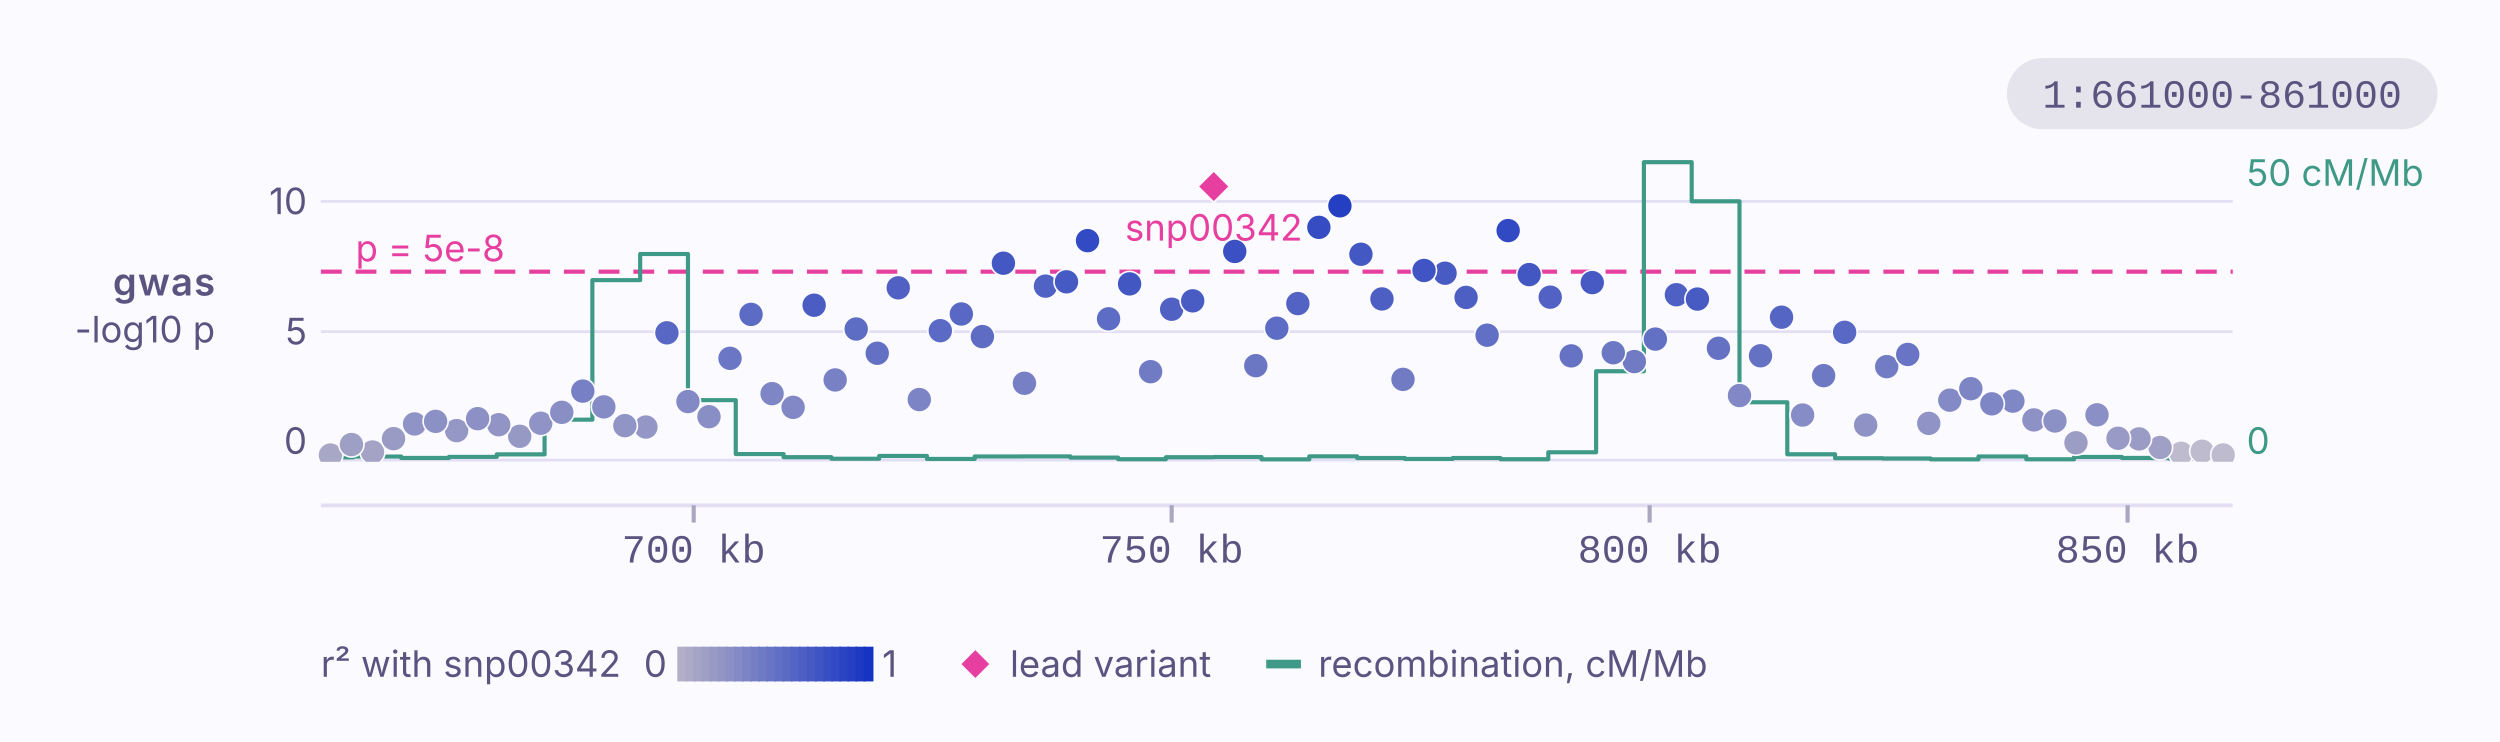
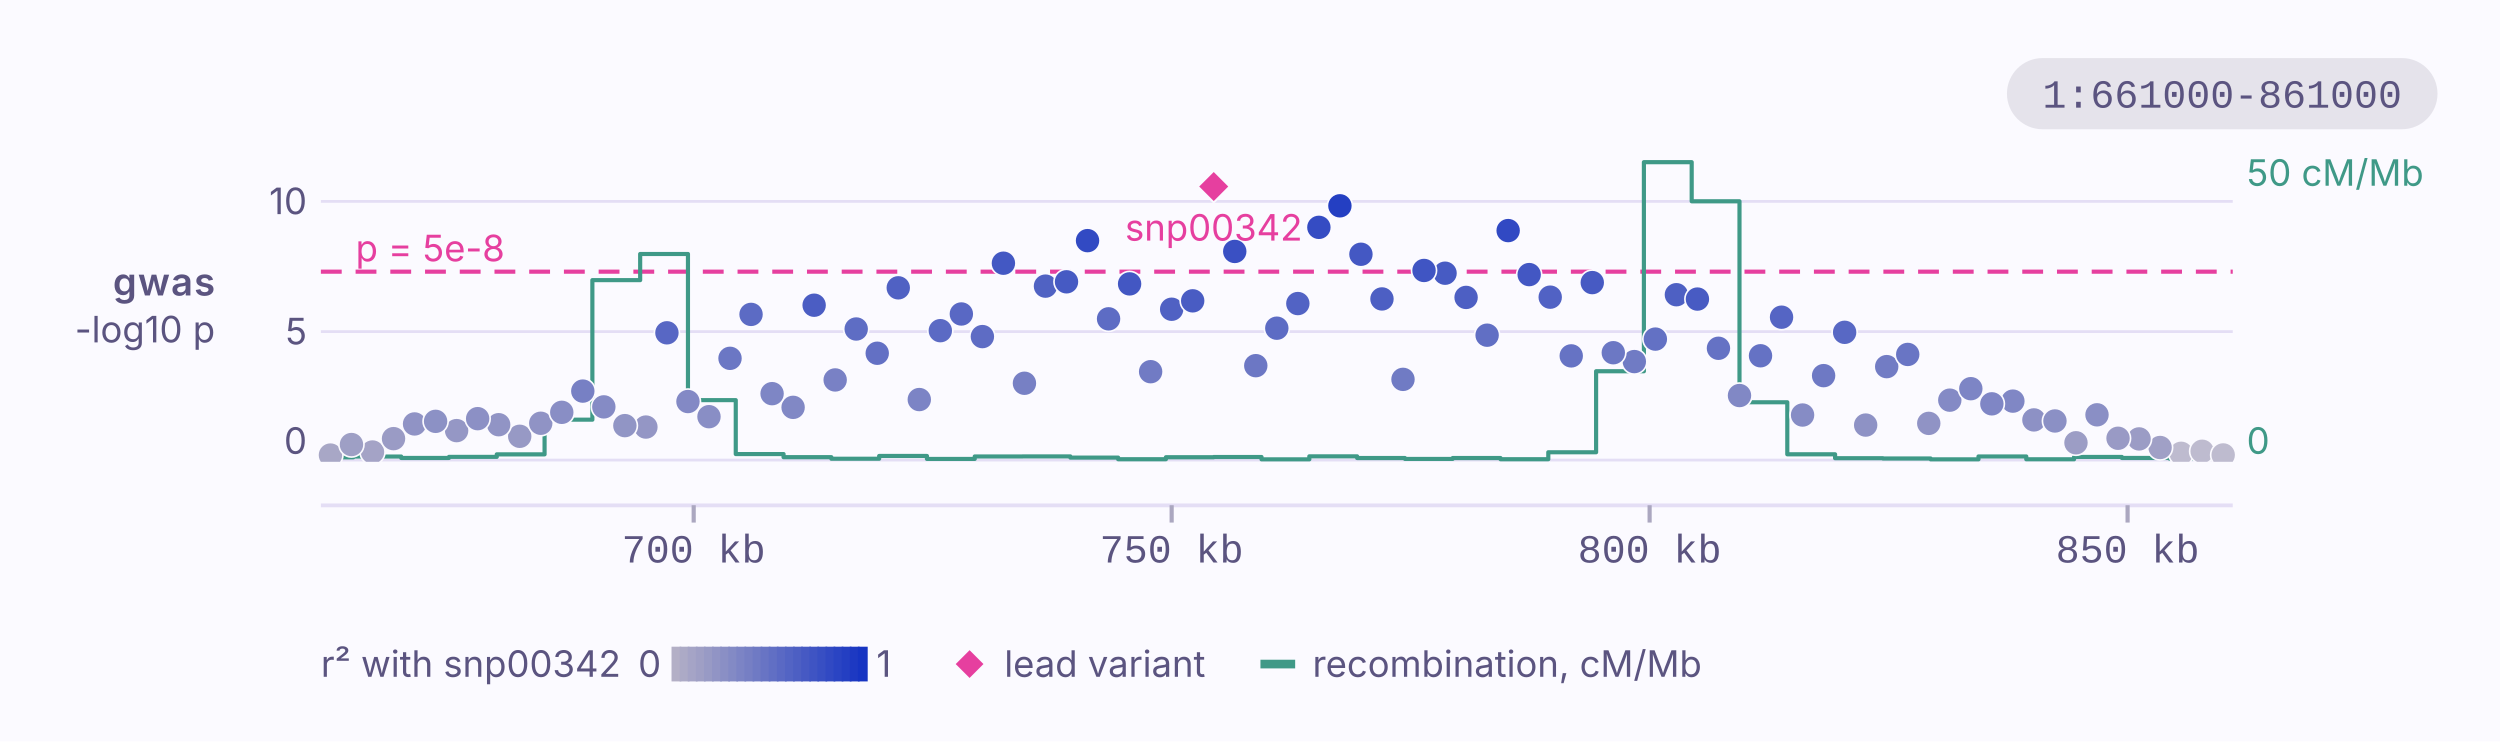
<svg xmlns="http://www.w3.org/2000/svg" width="720" height="213.5" viewBox="0 0 720 213.5" font-family="Inter, Liberation Sans, Arial, Helvetica, sans-serif" role="img" aria-labelledby="karyon-title karyon-desc">
  <defs>
    <clipPath id="karyon-clip-0">
      <rect x="71.947" y="43" width="630.053" height="90" />
    </clipPath>
    <clipPath id="karyon-clip-1">
      <rect x="92.411" y="145" width="550.622" height="26" />
    </clipPath>
    <clipPath id="karyon-clip-2">
      <rect x="92.411" y="183" width="550.622" height="16.5" />
    </clipPath>
  </defs>
  <rect x="0" y="0" width="720" height="213.5" fill="#fbfaff" />
  <rect x="578" y="16.725" width="124" height="20.5" rx="10.25" fill="#e5e3eb" />
  <text x="640" y="31" fill="#5b5480" font-size="11.5" text-anchor="middle" font-family="JetBrains Mono, Liberation Mono, Menlo, Consolas, monospace">1:661000-861000</text>
  <text x="61.947" y="98.6" fill="#5b5480" font-size="10.5" text-anchor="end">-log10 p</text>
  <text x="61.947" y="85.1" fill="#5b5480" font-size="11" text-anchor="end" font-weight="600" letter-spacing="0.03em">gwas</text>
  <g clip-path="url(#karyon-clip-0)">
    <line x1="92.411" y1="132.5" x2="643.033" y2="132.5" stroke="#e4def5" stroke-width="0.8" />
    <line x1="92.411" y1="95.5" x2="643.033" y2="95.5" stroke="#e4def5" stroke-width="0.8" />
    <line x1="92.411" y1="58" x2="643.033" y2="58" stroke="#e4def5" stroke-width="0.8" />
    <line x1="92.411" y1="78.242" x2="643.033" y2="78.242" stroke="#e63f9f" stroke-width="1.2" stroke-dasharray="6 4" />
    <polyline points="92.411,131.702 101.774,131.702 101.774,131.477 115.54,131.477 115.54,131.892 129.305,131.892 129.305,131.581 143.071,131.581 143.071,130.854 156.836,130.854 156.836,120.867 170.602,120.867 170.602,80.679 184.367,80.679 184.367,73.15 198.133,73.15 198.133,115.242 211.898,115.242 211.898,130.767 225.664,130.767 225.664,131.667 239.429,131.667 239.429,132.117 253.195,132.117 253.195,131.321 266.96,131.321 266.96,132.169 280.726,132.169 280.726,131.46 294.491,131.46 294.491,131.442 308.256,131.442 308.256,131.788 322.022,131.788 322.022,132.256 335.787,132.256 335.787,131.685 349.553,131.685 349.553,131.615 363.318,131.615 363.318,132.29 377.084,132.29 377.084,131.425 390.849,131.425 390.849,131.91 404.615,131.91 404.615,132.169 418.38,132.169 418.38,131.91 432.146,131.91 432.146,132.256 445.911,132.256 445.911,130.248 459.677,130.248 459.677,106.917 473.442,106.917 473.442,46.704 487.208,46.704 487.208,57.971 500.973,57.971 500.973,115.848 514.739,115.848 514.739,130.837 528.504,130.837 528.504,131.962 542.27,131.962 542.27,132.048 556.035,132.048 556.035,132.29 569.801,132.29 569.801,131.46 583.566,131.46 583.566,132.273 597.332,132.273 597.332,131.598 611.097,131.598 611.097,131.892 624.863,131.892 624.863,132.117 638.628,132.117 638.628,131.979 643.033,131.979" fill="none" stroke="#3f9987" stroke-width="1.2" stroke-linejoin="round" />
    <circle cx="628.165" cy="130.552" r="3.85" fill="#fbfaff" />
    <circle cx="628.165" cy="130.552" r="3.37" fill="#bebbcf" />
    <circle cx="634.222" cy="129.962" r="3.85" fill="#fbfaff" />
    <circle cx="634.222" cy="129.962" r="3.37" fill="#bebbcf" />
    <circle cx="640.279" cy="131.024" r="3.85" fill="#fbfaff" />
    <circle cx="640.279" cy="131.024" r="3.37" fill="#bebbcf" />
    <circle cx="95.165" cy="131.059" r="3.85" fill="#fbfaff" />
    <circle cx="95.165" cy="131.059" r="3.37" fill="#a8a7c6" />
    <circle cx="107.279" cy="130.177" r="3.85" fill="#fbfaff" />
    <circle cx="107.279" cy="130.177" r="3.37" fill="#a4a3c6" />
    <circle cx="622.108" cy="128.879" r="3.85" fill="#fbfaff" />
    <circle cx="622.108" cy="128.879" r="3.37" fill="#a0a0c6" />
    <circle cx="101.222" cy="128.026" r="3.85" fill="#fbfaff" />
    <circle cx="101.222" cy="128.026" r="3.37" fill="#9e9fc5" />
    <circle cx="597.881" cy="127.518" r="3.85" fill="#fbfaff" />
    <circle cx="597.881" cy="127.518" r="3.37" fill="#9c9dc5" />
    <circle cx="616.051" cy="126.407" r="3.85" fill="#fbfaff" />
    <circle cx="616.051" cy="126.407" r="3.37" fill="#9b9cc5" />
    <circle cx="113.336" cy="126.329" r="3.85" fill="#fbfaff" />
    <circle cx="113.336" cy="126.329" r="3.37" fill="#9a9bc5" />
    <circle cx="609.994" cy="126.222" r="3.85" fill="#fbfaff" />
    <circle cx="609.994" cy="126.222" r="3.37" fill="#999ac5" />
    <circle cx="149.677" cy="125.653" r="3.85" fill="#fbfaff" />
    <circle cx="149.677" cy="125.653" r="3.37" fill="#9799c5" />
    <circle cx="131.506" cy="124.017" r="3.85" fill="#fbfaff" />
    <circle cx="131.506" cy="124.017" r="3.37" fill="#9597c5" />
    <circle cx="186.018" cy="122.992" r="3.85" fill="#fbfaff" />
    <circle cx="186.018" cy="122.992" r="3.37" fill="#9496c5" />
    <circle cx="179.961" cy="122.581" r="3.85" fill="#fbfaff" />
    <circle cx="179.961" cy="122.581" r="3.37" fill="#9195c5" />
    <circle cx="143.62" cy="122.317" r="3.85" fill="#fbfaff" />
    <circle cx="143.62" cy="122.317" r="3.37" fill="#9194c5" />
    <circle cx="119.393" cy="122.096" r="3.85" fill="#fbfaff" />
    <circle cx="119.393" cy="122.096" r="3.37" fill="#9093c5" />
    <circle cx="555.483" cy="121.931" r="3.85" fill="#fbfaff" />
    <circle cx="555.483" cy="121.931" r="3.37" fill="#9093c5" />
    <circle cx="155.734" cy="121.897" r="3.85" fill="#fbfaff" />
    <circle cx="155.734" cy="121.897" r="3.37" fill="#9093c5" />
    <circle cx="537.313" cy="122.42" r="3.85" fill="#fbfaff" />
    <circle cx="537.313" cy="122.42" r="3.37" fill="#8e92c5" />
    <circle cx="585.767" cy="120.935" r="3.85" fill="#fbfaff" />
    <circle cx="585.767" cy="120.935" r="3.37" fill="#8d91c5" />
    <circle cx="125.45" cy="121.347" r="3.85" fill="#fbfaff" />
    <circle cx="125.45" cy="121.347" r="3.37" fill="#8c91c5" />
    <circle cx="137.563" cy="120.573" r="3.85" fill="#fbfaff" />
    <circle cx="137.563" cy="120.573" r="3.37" fill="#8c90c5" />
    <circle cx="591.824" cy="121.241" r="3.85" fill="#fbfaff" />
    <circle cx="591.824" cy="121.241" r="3.37" fill="#8b90c5" />
    <circle cx="603.938" cy="119.467" r="3.85" fill="#fbfaff" />
    <circle cx="603.938" cy="119.467" r="3.37" fill="#8a8fc5" />
    <circle cx="161.79" cy="118.75" r="3.85" fill="#fbfaff" />
    <circle cx="161.79" cy="118.75" r="3.37" fill="#898ec5" />
    <circle cx="204.188" cy="120.004" r="3.85" fill="#fbfaff" />
    <circle cx="204.188" cy="120.004" r="3.37" fill="#898ec5" />
    <circle cx="519.142" cy="119.527" r="3.85" fill="#fbfaff" />
    <circle cx="519.142" cy="119.527" r="3.37" fill="#868cc5" />
    <circle cx="173.904" cy="117.182" r="3.85" fill="#fbfaff" />
    <circle cx="173.904" cy="117.182" r="3.37" fill="#858bc5" />
    <circle cx="561.54" cy="115.244" r="3.85" fill="#fbfaff" />
    <circle cx="561.54" cy="115.244" r="3.37" fill="#848ac5" />
    <circle cx="198.131" cy="115.643" r="3.85" fill="#fbfaff" />
    <circle cx="198.131" cy="115.643" r="3.37" fill="#8389c5" />
    <circle cx="500.972" cy="113.916" r="3.85" fill="#fbfaff" />
    <circle cx="500.972" cy="113.916" r="3.37" fill="#8188c5" />
    <circle cx="228.415" cy="117.318" r="3.85" fill="#fbfaff" />
    <circle cx="228.415" cy="117.318" r="3.37" fill="#8188c5" />
    <circle cx="579.71" cy="115.524" r="3.85" fill="#fbfaff" />
    <circle cx="579.71" cy="115.524" r="3.37" fill="#8087c5" />
    <circle cx="573.654" cy="116.303" r="3.85" fill="#fbfaff" />
    <circle cx="573.654" cy="116.303" r="3.37" fill="#7f86c5" />
    <circle cx="222.359" cy="113.373" r="3.85" fill="#fbfaff" />
    <circle cx="222.359" cy="113.373" r="3.37" fill="#7e86c5" />
    <circle cx="567.597" cy="111.94" r="3.85" fill="#fbfaff" />
    <circle cx="567.597" cy="111.94" r="3.37" fill="#7d85c5" />
    <circle cx="264.756" cy="115.072" r="3.85" fill="#fbfaff" />
    <circle cx="264.756" cy="115.072" r="3.37" fill="#7c84c5" />
    <circle cx="240.529" cy="109.422" r="3.85" fill="#fbfaff" />
    <circle cx="240.529" cy="109.422" r="3.37" fill="#7981c5" />
    <circle cx="295.04" cy="110.379" r="3.85" fill="#fbfaff" />
    <circle cx="295.04" cy="110.379" r="3.37" fill="#7780c4" />
    <circle cx="167.847" cy="112.635" r="3.85" fill="#fbfaff" />
    <circle cx="167.847" cy="112.635" r="3.37" fill="#7780c4" />
    <circle cx="543.37" cy="105.589" r="3.85" fill="#fbfaff" />
    <circle cx="543.37" cy="105.589" r="3.37" fill="#727cc4" />
    <circle cx="331.381" cy="107.045" r="3.85" fill="#fbfaff" />
    <circle cx="331.381" cy="107.045" r="3.37" fill="#717bc4" />
    <circle cx="470.688" cy="104.135" r="3.85" fill="#fbfaff" />
    <circle cx="470.688" cy="104.135" r="3.37" fill="#707bc4" />
    <circle cx="404.063" cy="109.256" r="3.85" fill="#fbfaff" />
    <circle cx="404.063" cy="109.256" r="3.37" fill="#707bc4" />
    <circle cx="525.199" cy="108.183" r="3.85" fill="#fbfaff" />
    <circle cx="525.199" cy="108.183" r="3.37" fill="#6e79c4" />
    <circle cx="464.631" cy="101.583" r="3.85" fill="#fbfaff" />
    <circle cx="464.631" cy="101.583" r="3.37" fill="#6c78c4" />
    <circle cx="361.665" cy="105.313" r="3.85" fill="#fbfaff" />
    <circle cx="361.665" cy="105.313" r="3.37" fill="#6c77c4" />
    <circle cx="210.245" cy="103.199" r="3.85" fill="#fbfaff" />
    <circle cx="210.245" cy="103.199" r="3.37" fill="#6b77c4" />
    <circle cx="549.426" cy="102.079" r="3.85" fill="#fbfaff" />
    <circle cx="549.426" cy="102.079" r="3.37" fill="#6975c4" />
    <circle cx="452.517" cy="102.495" r="3.85" fill="#fbfaff" />
    <circle cx="452.517" cy="102.495" r="3.37" fill="#6673c4" />
    <circle cx="494.915" cy="100.303" r="3.85" fill="#fbfaff" />
    <circle cx="494.915" cy="100.303" r="3.37" fill="#6572c4" />
    <circle cx="507.029" cy="102.461" r="3.85" fill="#fbfaff" />
    <circle cx="507.029" cy="102.461" r="3.37" fill="#6572c4" />
    <circle cx="476.745" cy="97.66" r="3.85" fill="#fbfaff" />
    <circle cx="476.745" cy="97.66" r="3.37" fill="#6371c4" />
    <circle cx="252.643" cy="101.735" r="3.85" fill="#fbfaff" />
    <circle cx="252.643" cy="101.735" r="3.37" fill="#6370c4" />
    <circle cx="428.29" cy="96.535" r="3.85" fill="#fbfaff" />
    <circle cx="428.29" cy="96.535" r="3.37" fill="#616fc4" />
    <circle cx="246.586" cy="94.751" r="3.85" fill="#fbfaff" />
    <circle cx="246.586" cy="94.751" r="3.37" fill="#5e6dc4" />
    <circle cx="282.927" cy="96.938" r="3.85" fill="#fbfaff" />
    <circle cx="282.927" cy="96.938" r="3.37" fill="#5e6cc4" />
    <circle cx="367.722" cy="94.52" r="3.85" fill="#fbfaff" />
    <circle cx="367.722" cy="94.52" r="3.37" fill="#5d6cc4" />
    <circle cx="319.268" cy="91.823" r="3.85" fill="#fbfaff" />
    <circle cx="319.268" cy="91.823" r="3.37" fill="#5d6cc4" />
    <circle cx="216.302" cy="90.546" r="3.85" fill="#fbfaff" />
    <circle cx="216.302" cy="90.546" r="3.37" fill="#5c6bc4" />
    <circle cx="270.813" cy="95.233" r="3.85" fill="#fbfaff" />
    <circle cx="270.813" cy="95.233" r="3.37" fill="#5b6ac4" />
    <circle cx="276.87" cy="90.426" r="3.85" fill="#fbfaff" />
    <circle cx="276.87" cy="90.426" r="3.37" fill="#5968c4" />
    <circle cx="531.256" cy="95.708" r="3.85" fill="#fbfaff" />
    <circle cx="531.256" cy="95.708" r="3.37" fill="#5868c4" />
    <circle cx="192.074" cy="95.849" r="3.85" fill="#fbfaff" />
    <circle cx="192.074" cy="95.849" r="3.37" fill="#5867c4" />
    <circle cx="513.085" cy="91.351" r="3.85" fill="#fbfaff" />
    <circle cx="513.085" cy="91.351" r="3.37" fill="#5565c4" />
    <circle cx="373.779" cy="87.425" r="3.85" fill="#fbfaff" />
    <circle cx="373.779" cy="87.425" r="3.37" fill="#5263c4" />
    <circle cx="446.461" cy="85.583" r="3.85" fill="#fbfaff" />
    <circle cx="446.461" cy="85.583" r="3.37" fill="#5162c4" />
    <circle cx="301.097" cy="82.405" r="3.85" fill="#fbfaff" />
    <circle cx="301.097" cy="82.405" r="3.37" fill="#5062c3" />
    <circle cx="337.438" cy="89.061" r="3.85" fill="#fbfaff" />
    <circle cx="337.438" cy="89.061" r="3.37" fill="#5061c3" />
    <circle cx="258.699" cy="82.893" r="3.85" fill="#fbfaff" />
    <circle cx="258.699" cy="82.893" r="3.37" fill="#5061c3" />
    <circle cx="482.801" cy="84.878" r="3.85" fill="#fbfaff" />
    <circle cx="482.801" cy="84.878" r="3.37" fill="#4e60c3" />
    <circle cx="422.233" cy="85.656" r="3.85" fill="#fbfaff" />
    <circle cx="422.233" cy="85.656" r="3.37" fill="#4d5fc3" />
    <circle cx="398.006" cy="86.093" r="3.85" fill="#fbfaff" />
    <circle cx="398.006" cy="86.093" r="3.37" fill="#4d5fc3" />
    <circle cx="234.472" cy="87.901" r="3.85" fill="#fbfaff" />
    <circle cx="234.472" cy="87.901" r="3.37" fill="#4b5dc3" />
    <circle cx="343.495" cy="86.64" r="3.85" fill="#fbfaff" />
    <circle cx="343.495" cy="86.64" r="3.37" fill="#495cc3" />
    <circle cx="488.858" cy="86.133" r="3.85" fill="#fbfaff" />
    <circle cx="488.858" cy="86.133" r="3.37" fill="#485bc3" />
    <circle cx="416.176" cy="78.683" r="3.85" fill="#fbfaff" />
    <circle cx="416.176" cy="78.683" r="3.37" fill="#475bc3" />
    <circle cx="458.574" cy="81.387" r="3.85" fill="#fbfaff" />
    <circle cx="458.574" cy="81.387" r="3.37" fill="#475ac3" />
    <circle cx="307.154" cy="81.161" r="3.85" fill="#fbfaff" />
    <circle cx="307.154" cy="81.161" r="3.37" fill="#465ac3" />
    <circle cx="391.949" cy="73.226" r="3.85" fill="#fbfaff" />
    <circle cx="391.949" cy="73.226" r="3.37" fill="#4458c3" />
    <circle cx="288.983" cy="75.804" r="3.85" fill="#fbfaff" />
    <circle cx="288.983" cy="75.804" r="3.37" fill="#4358c3" />
    <circle cx="325.324" cy="81.759" r="3.85" fill="#fbfaff" />
    <circle cx="325.324" cy="81.759" r="3.37" fill="#4357c3" />
    <circle cx="440.404" cy="79.083" r="3.85" fill="#fbfaff" />
    <circle cx="440.404" cy="79.083" r="3.37" fill="#4357c3" />
    <circle cx="410.12" cy="77.893" r="3.85" fill="#fbfaff" />
    <circle cx="410.12" cy="77.893" r="3.37" fill="#4055c3" />
    <circle cx="355.608" cy="72.415" r="3.85" fill="#fbfaff" />
    <circle cx="355.608" cy="72.415" r="3.37" fill="#3a50c3" />
    <circle cx="379.836" cy="65.476" r="3.85" fill="#fbfaff" />
    <circle cx="379.836" cy="65.476" r="3.37" fill="#354cc3" />
    <circle cx="313.211" cy="69.304" r="3.85" fill="#fbfaff" />
    <circle cx="313.211" cy="69.304" r="3.37" fill="#324ac3" />
    <circle cx="434.347" cy="66.409" r="3.85" fill="#fbfaff" />
    <circle cx="434.347" cy="66.409" r="3.37" fill="#3149c3" />
    <circle cx="385.892" cy="59.275" r="3.85" fill="#fbfaff" />
    <circle cx="385.892" cy="59.275" r="3.37" fill="#243fc2" />
    <g>
      <polygon points="349.552,48.74 354.532,53.72 349.552,58.7 344.572,53.72" fill="#fbfaff" />
      <polygon points="349.552,49.54 353.732,53.72 349.552,57.9 345.372,53.72" fill="#e63f9f" />
    </g>
    <text x="349.552" y="69.3" fill="#e63f9f" font-size="10.5" text-anchor="middle">snp00342</text>
    <text x="647.033" y="130.69" fill="#3f9987" font-size="10.5" text-anchor="start">0</text>
    <text x="647.033" y="53.5" fill="#3f9987" font-size="10.5" text-anchor="start">50 cM/Mb</text>
    <text x="88.411" y="130.69" fill="#5b5480" font-size="10.5" text-anchor="end">0</text>
    <text x="88.411" y="99.175" fill="#5b5480" font-size="10.5" text-anchor="end">5</text>
    <text x="88.411" y="61.675" fill="#5b5480" font-size="10.5" text-anchor="end">10</text>
    <text x="102.411" y="75.242" fill="#e63f9f" font-size="10.5" text-anchor="start">p = 5e-8</text>
  </g>
  <g clip-path="url(#karyon-clip-1)">
    <line x1="92.411" y1="145.5" x2="643.033" y2="145.5" stroke="#e4def5" stroke-width="1.2" />
    <line x1="199.782" y1="145.5" x2="199.782" y2="150.5" stroke="#aba7c0" stroke-width="1.2" />
    <text x="199.782" y="162" fill="#5b5480" font-size="11.5" text-anchor="middle" font-family="JetBrains Mono, Liberation Mono, Menlo, Consolas, monospace">700 kb</text>
    <line x1="337.437" y1="145.5" x2="337.437" y2="150.5" stroke="#aba7c0" stroke-width="1.2" />
    <text x="337.437" y="162" fill="#5b5480" font-size="11.5" text-anchor="middle" font-family="JetBrains Mono, Liberation Mono, Menlo, Consolas, monospace">750 kb</text>
    <line x1="475.091" y1="145.5" x2="475.091" y2="150.5" stroke="#aba7c0" stroke-width="1.2" />
    <text x="475.091" y="162" fill="#5b5480" font-size="11.5" text-anchor="middle" font-family="JetBrains Mono, Liberation Mono, Menlo, Consolas, monospace">800 kb</text>
    <line x1="612.746" y1="145.5" x2="612.746" y2="150.5" stroke="#aba7c0" stroke-width="1.2" />
    <text x="612.746" y="162" fill="#5b5480" font-size="11.5" text-anchor="middle" font-family="JetBrains Mono, Liberation Mono, Menlo, Consolas, monospace">850 kb</text>
  </g>
  <g clip-path="url(#karyon-clip-2)">
    <text x="92.411" y="194.925" fill="#5b5480" font-size="10.5" text-anchor="start">r² with snp00342</text>
-     <text x="185.432" y="194.925" fill="#5b5480" font-size="10.5" text-anchor="start">0</text>
-     <rect x="195.058" y="186.25" width="2.833" height="10" fill="#b3afc6" />
-     <rect x="197.391" y="186.25" width="2.833" height="10" fill="#acaac6" />
-     <rect x="199.725" y="186.25" width="2.833" height="10" fill="#a5a4c6" />
-     <rect x="202.058" y="186.25" width="2.833" height="10" fill="#9f9fc5" />
-     <rect x="204.391" y="186.25" width="2.833" height="10" fill="#989ac5" />
-     <rect x="206.725" y="186.25" width="2.833" height="10" fill="#9194c5" />
-     <rect x="209.058" y="186.25" width="2.833" height="10" fill="#8a8fc5" />
-     <rect x="211.391" y="186.25" width="2.833" height="10" fill="#838ac5" />
-     <rect x="213.725" y="186.25" width="2.833" height="10" fill="#7c84c5" />
-     <rect x="216.058" y="186.25" width="2.833" height="10" fill="#767fc4" />
-     <rect x="218.391" y="186.25" width="2.833" height="10" fill="#6f7ac4" />
-     <rect x="220.725" y="186.25" width="2.833" height="10" fill="#6874c4" />
-     <rect x="223.058" y="186.25" width="2.833" height="10" fill="#616fc4" />
-     <rect x="225.391" y="186.25" width="2.833" height="10" fill="#5a69c4" />
-     <rect x="227.725" y="186.25" width="2.833" height="10" fill="#5364c4" />
-     <rect x="230.058" y="186.25" width="2.833" height="10" fill="#4d5fc3" />
-     <rect x="232.391" y="186.25" width="2.833" height="10" fill="#4659c3" />
-     <rect x="234.725" y="186.25" width="2.833" height="10" fill="#3f54c3" />
-     <rect x="237.058" y="186.25" width="2.833" height="10" fill="#384fc3" />
-     <rect x="239.391" y="186.25" width="2.833" height="10" fill="#3149c3" />
-     <rect x="241.725" y="186.25" width="2.833" height="10" fill="#2a44c3" />
-     <rect x="244.058" y="186.25" width="2.833" height="10" fill="#243fc2" />
-     <rect x="246.391" y="186.25" width="2.833" height="10" fill="#1d39c2" />
-     <rect x="248.725" y="186.25" width="2.833" height="10" fill="#1634c2" />
-     <text x="254.058" y="194.925" fill="#5b5480" font-size="10.5" text-anchor="start">1</text>
+     <text x="183.773" y="194.925" fill="#5b5480" font-size="10.5" text-anchor="start">0</text>
+     <rect x="193.399" y="186.25" width="2.833" height="10" fill="#b3afc6" />
+     <rect x="195.732" y="186.25" width="2.833" height="10" fill="#acaac6" />
+     <rect x="198.066" y="186.25" width="2.833" height="10" fill="#a5a4c6" />
+     <rect x="200.399" y="186.25" width="2.833" height="10" fill="#9f9fc5" />
+     <rect x="202.732" y="186.25" width="2.833" height="10" fill="#989ac5" />
+     <rect x="205.066" y="186.25" width="2.833" height="10" fill="#9194c5" />
+     <rect x="207.399" y="186.25" width="2.833" height="10" fill="#8a8fc5" />
+     <rect x="209.732" y="186.25" width="2.833" height="10" fill="#838ac5" />
+     <rect x="212.066" y="186.25" width="2.833" height="10" fill="#7c84c5" />
+     <rect x="214.399" y="186.25" width="2.833" height="10" fill="#767fc4" />
+     <rect x="216.732" y="186.25" width="2.833" height="10" fill="#6f7ac4" />
+     <rect x="219.066" y="186.25" width="2.833" height="10" fill="#6874c4" />
+     <rect x="221.399" y="186.25" width="2.833" height="10" fill="#616fc4" />
+     <rect x="223.732" y="186.25" width="2.833" height="10" fill="#5a69c4" />
+     <rect x="226.066" y="186.25" width="2.833" height="10" fill="#5364c4" />
+     <rect x="228.399" y="186.25" width="2.833" height="10" fill="#4d5fc3" />
+     <rect x="230.732" y="186.25" width="2.833" height="10" fill="#4659c3" />
+     <rect x="233.066" y="186.25" width="2.833" height="10" fill="#3f54c3" />
+     <rect x="235.399" y="186.25" width="2.833" height="10" fill="#384fc3" />
+     <rect x="237.732" y="186.25" width="2.833" height="10" fill="#3149c3" />
+     <rect x="240.066" y="186.25" width="2.833" height="10" fill="#2a44c3" />
+     <rect x="242.399" y="186.25" width="2.833" height="10" fill="#243fc2" />
+     <rect x="244.732" y="186.25" width="2.833" height="10" fill="#1d39c2" />
+     <rect x="247.066" y="186.25" width="2.833" height="10" fill="#1634c2" />
+     <text x="252.399" y="194.925" fill="#5b5480" font-size="10.5" text-anchor="start">1</text>
    <g>
-       <polygon points="280.896,187.25 284.896,191.25 280.896,195.25 276.896,191.25" fill="#e63f9f" />
-       <text x="290.896" y="194.925" fill="#5b5480" font-size="10.5" text-anchor="start">lead variant</text>
+       <polygon points="279.237,187.25 283.237,191.25 279.237,195.25 275.237,191.25" fill="#e63f9f" />
+       <text x="289.237" y="194.925" fill="#5b5480" font-size="10.5" text-anchor="start">lead variant</text>
    </g>
    <g>
-       <line x1="364.667" y1="191.25" x2="374.667" y2="191.25" stroke="#3f9987" stroke-width="2.5" />
-       <text x="379.667" y="194.925" fill="#5b5480" font-size="10.5" text-anchor="start">recombination, cM/Mb</text>
+       <line x1="363.008" y1="191.25" x2="373.008" y2="191.25" stroke="#3f9987" stroke-width="2.5" />
+       <text x="378.008" y="194.925" fill="#5b5480" font-size="10.5" text-anchor="start">recombination, cM/Mb</text>
    </g>
  </g>
</svg>
